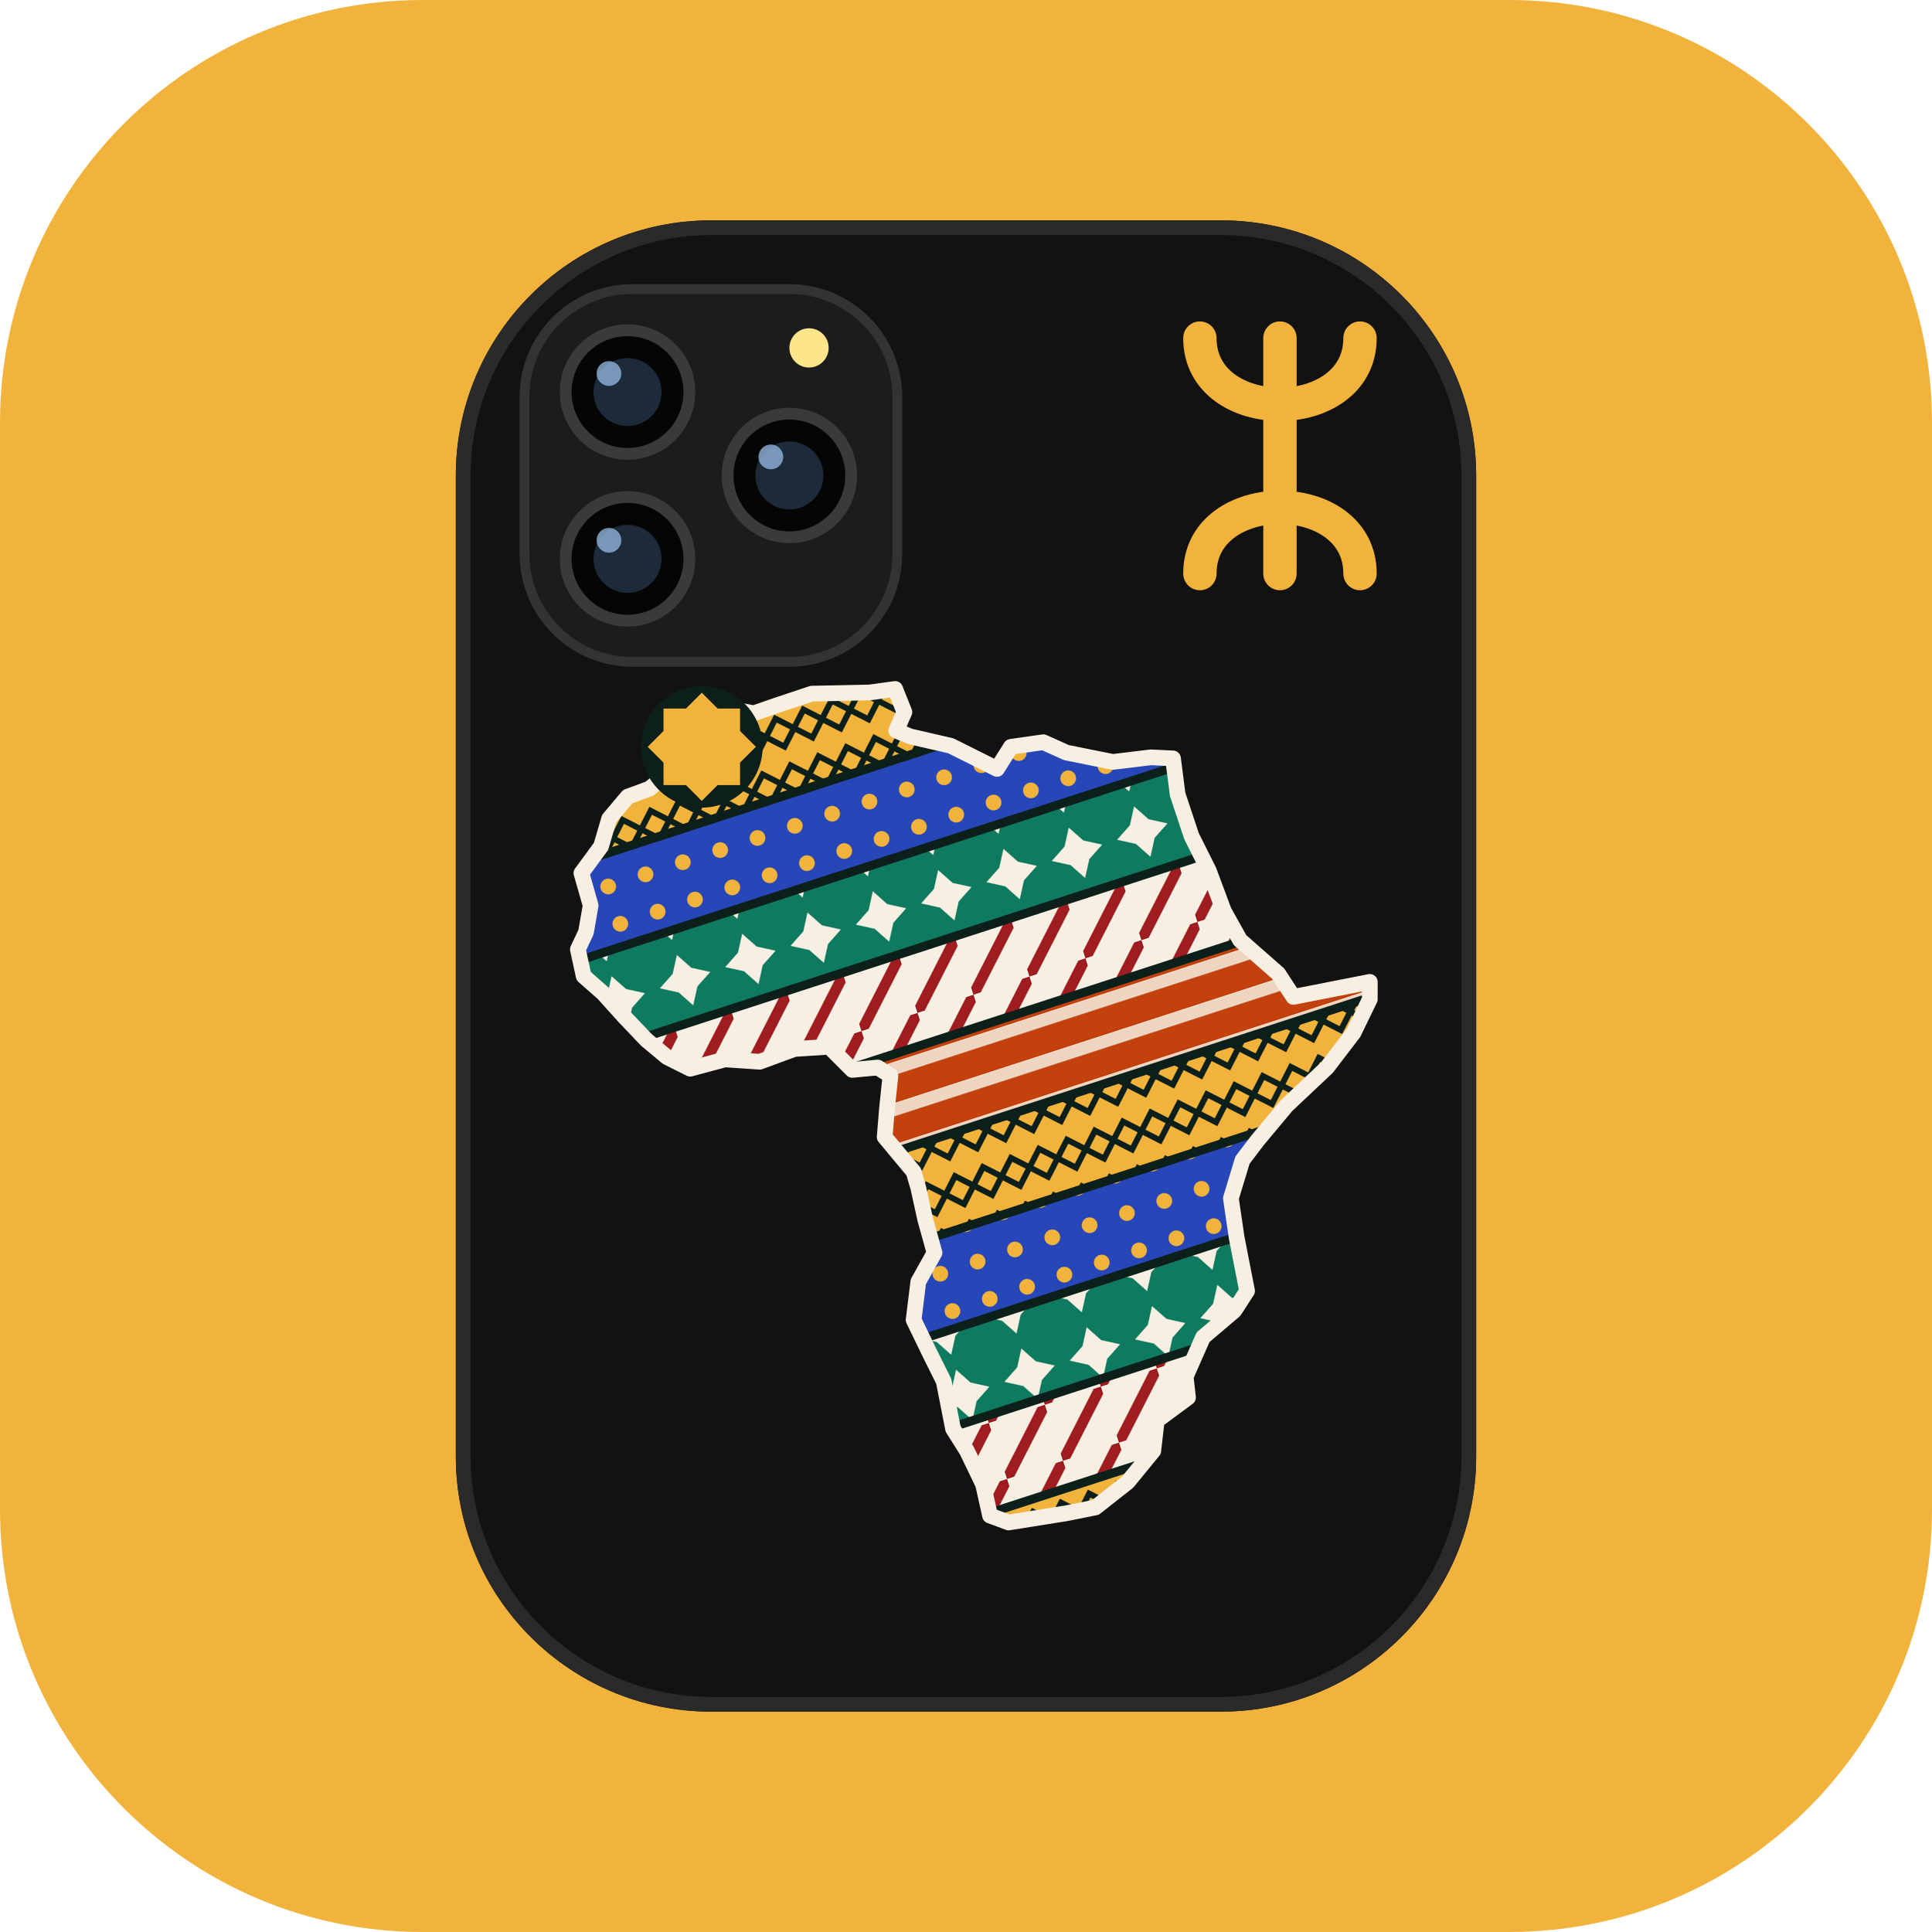
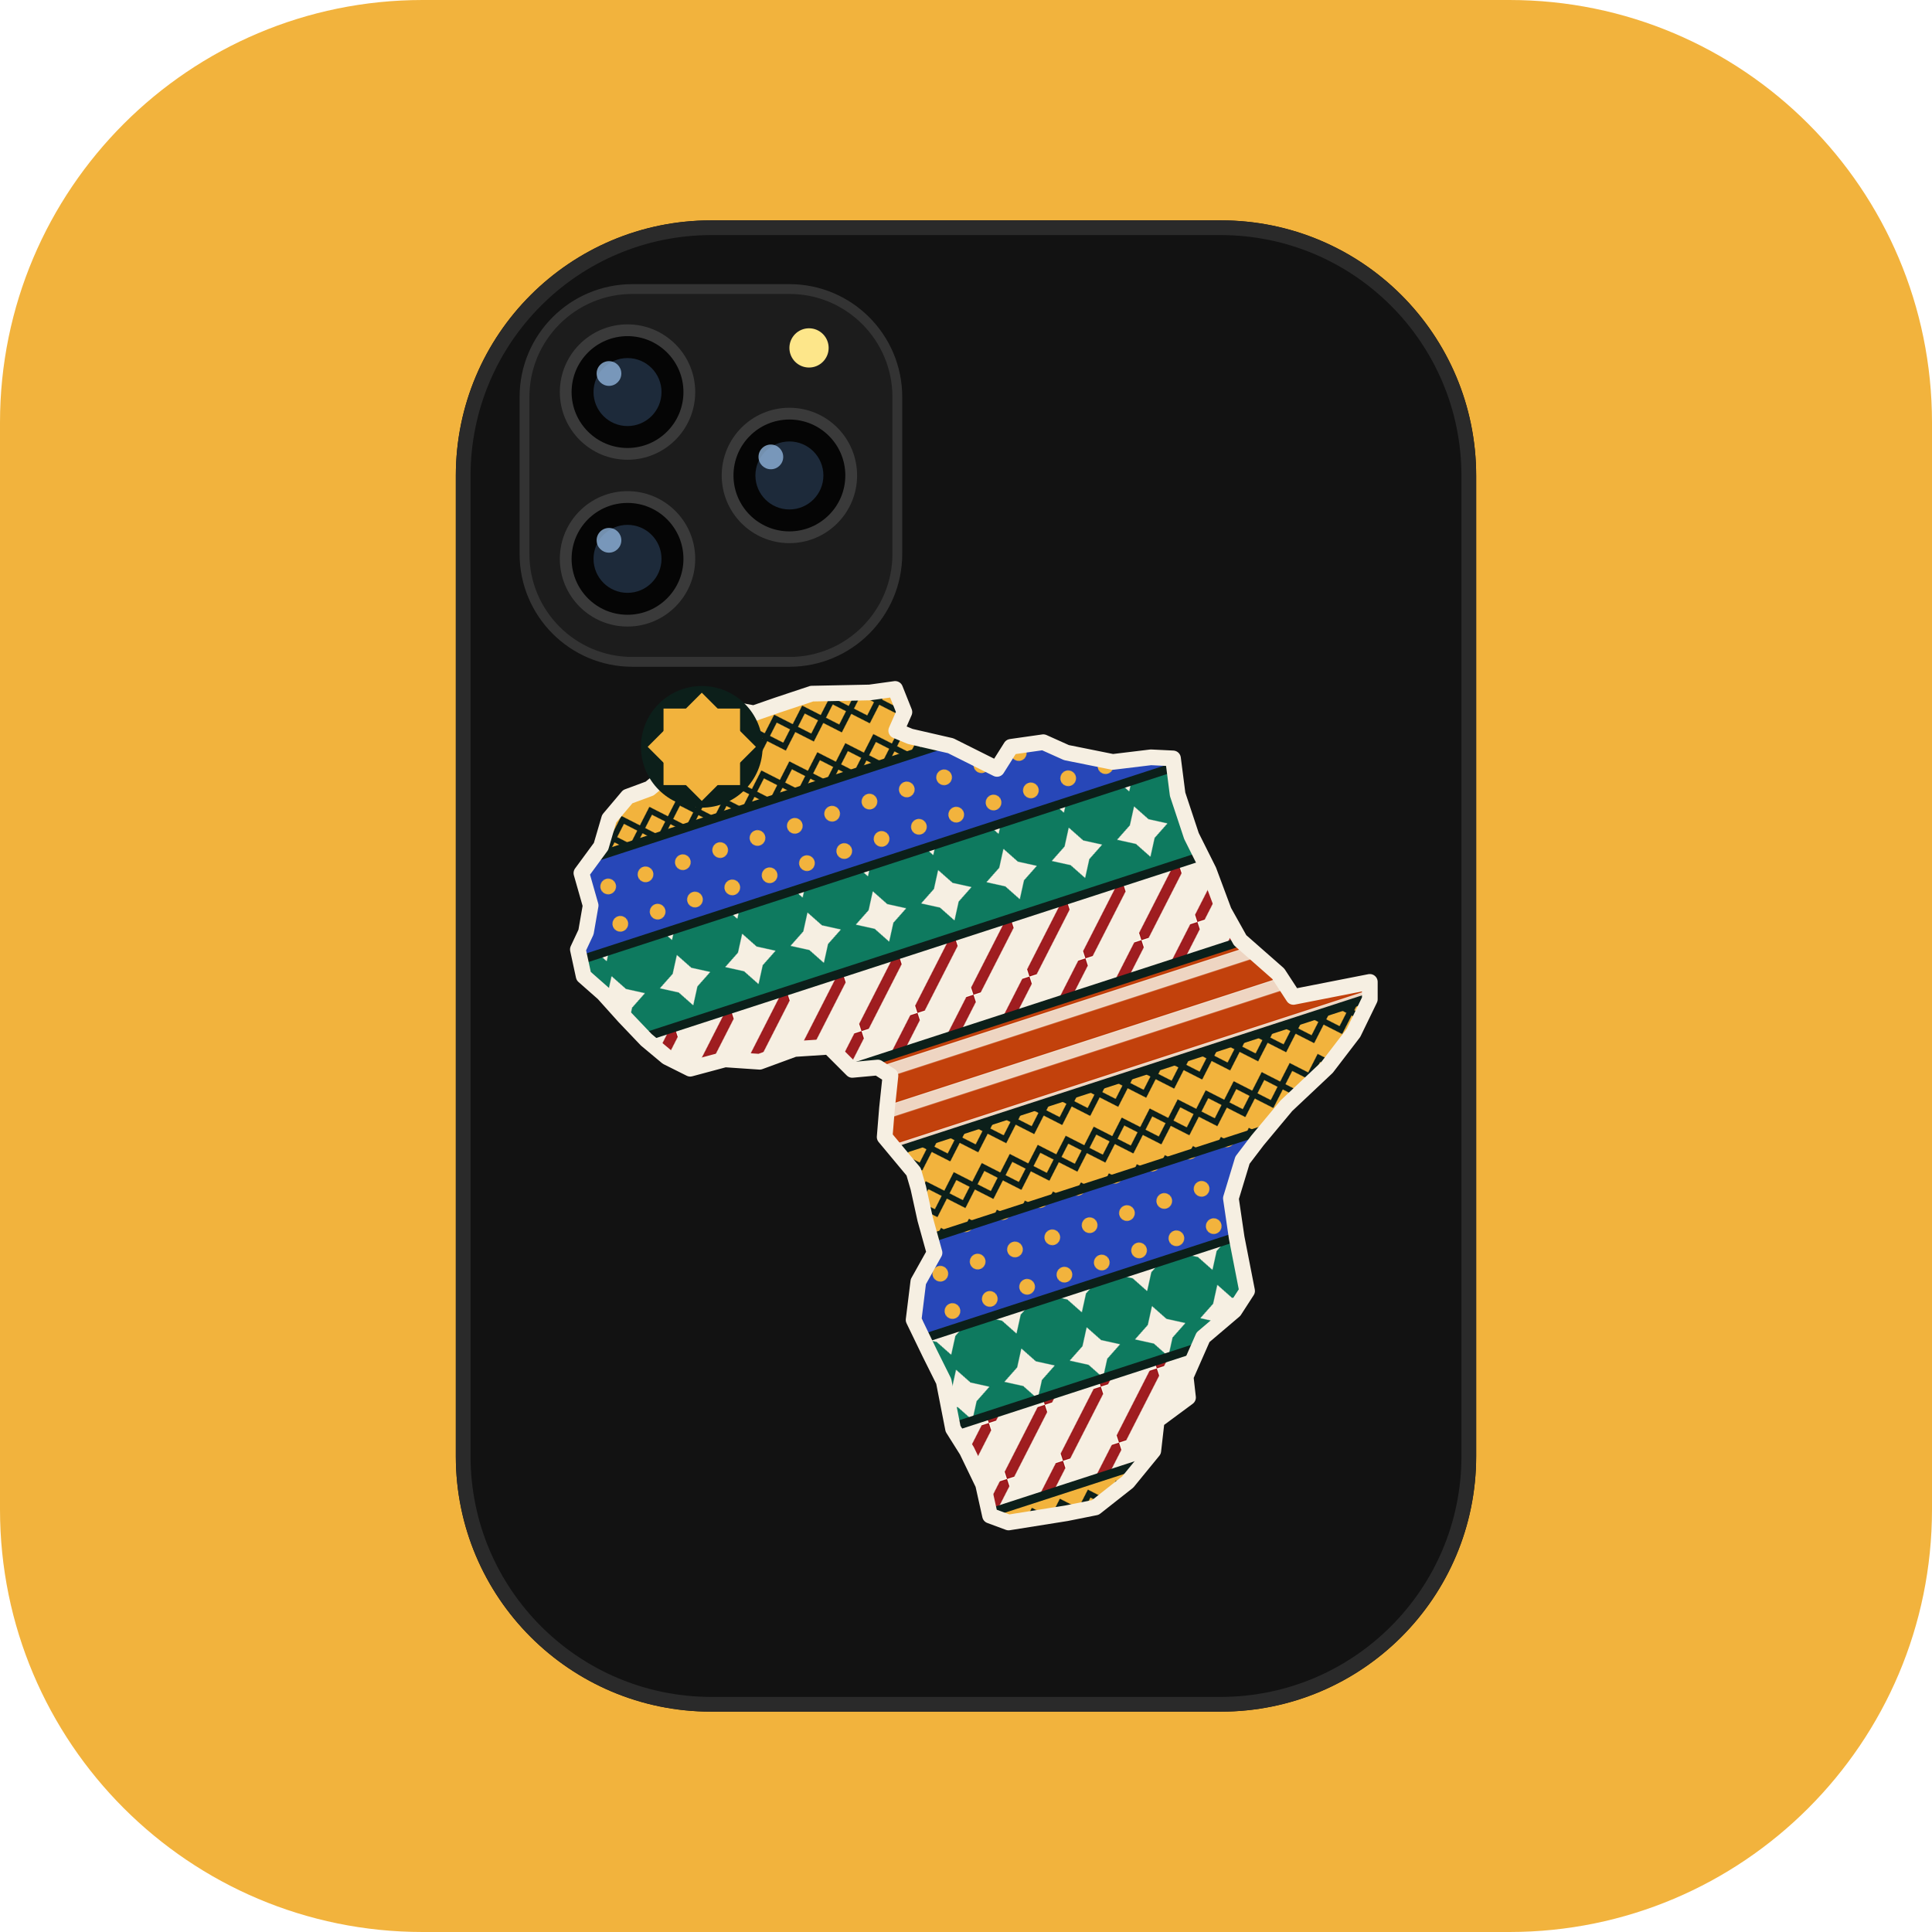
<svg xmlns="http://www.w3.org/2000/svg" viewBox="0 0 512 512" width="512" height="512" role="img" aria-label="Wa9i">
  <rect width="512" height="512" rx="112" fill="#f2b33d" />
  <g transform="translate(100 48) scale(2.6)">
    <defs>
      <pattern id="icz" width="7" height="7" patternUnits="userSpaceOnUse">
        <rect width="7" height="7" fill="#0e7a5f" />
        <path d="M3.5 .8l1 1.7 1.7 1-1.7 1-1 1.7-1-1.7-1.7-1 1.7-1z" fill="#f6efe2" />
      </pattern>
      <pattern id="icd" width="6" height="5" patternUnits="userSpaceOnUse">
        <rect width="6" height="5" fill="#f2b33d" />
        <path d="M0 2.5l1.5-1.5 1.5 1.5-1.5 1.5zM3 2.5l1.5-1.5 1.5 1.5-1.5 1.5z" fill="none" stroke="#0c1f1a" stroke-width=".6" />
      </pattern>
      <pattern id="ics" width="4" height="4" patternUnits="userSpaceOnUse">
        <rect width="4" height="4" fill="#c2410c" />
        <rect width="4" height="1.3" fill="#f6efe2" opacity=".85" />
      </pattern>
      <pattern id="ico" width="4" height="4" patternUnits="userSpaceOnUse">
        <rect width="4" height="4" fill="#2747b8" />
        <circle cx="2" cy="2" r=".8" fill="#f2b33d" />
      </pattern>
      <pattern id="icc" width="6" height="6" patternUnits="userSpaceOnUse">
        <rect width="6" height="6" fill="#f6efe2" />
        <path d="M0 6L6 0" stroke="#9f1d20" stroke-width="1.1" />
      </pattern>
      <clipPath id="icclip">
        <path d="M33.90 53.42 L38.38 54.24 L40.74 53.42 L44.28 52.24 L50.18 52.12 L52.78 51.76 L53.72 54.12 L52.89 56.01 L54.31 56.60 L58.44 57.55 L63.16 59.91 L64.58 57.66 L67.88 57.19 L70.24 58.25 L74.96 59.20 L78.85 58.73 L81.10 58.84 L81.57 62.50 L82.98 66.75 L84.75 70.29 L86.29 74.42 L87.94 77.37 L91.83 80.79 L93.37 83.15 L101.16 81.62 L101.16 83.39 L99.50 86.81 L96.79 90.35 L92.66 94.24 L89.71 97.78 L88.18 99.79 L87.00 103.68 L87.59 107.70 L88.65 113.12 L87.35 115.13 L84.16 117.84 L82.39 121.86 L82.63 123.98 L79.44 126.34 L79.09 129.41 L76.49 132.59 L73.19 135.19 L70.24 135.78 L64.34 136.72 L62.45 136.02 L61.74 132.83 L60.09 129.41 L58.68 127.17 L57.73 122.33 L56.32 119.50 L54.66 116.07 L55.14 112.18 L56.79 109.23 L55.84 105.81 L55.14 102.62 L54.66 100.97 L51.71 97.43 L51.95 94.48 L52.30 91.18 L51.01 90.35 L48.41 90.59 L46.05 88.23 L42.51 88.46 L38.97 89.76 L35.43 89.52 L31.89 90.47 L29.53 89.29 L27.41 87.52 L25.16 85.16 L23.04 82.80 L21.03 81.03 L20.44 78.31 L21.27 76.54 L21.74 73.83 L20.80 70.53 L22.80 67.81 L23.63 64.98 L25.52 62.74 L27.76 61.91 L29.18 60.73 L29.41 58.61 L30.12 57.19 L32.72 55.42Z" />
      </clipPath>
    </defs>
    <rect x="8" y="4" width="104" height="152" rx="26" fill="#121212" />
    <rect x="8.75" y="4.75" width="102.5" height="150.5" rx="25.3" fill="none" stroke="#2a2a2a" stroke-width="1.5" />
    <rect x="15" y="11" width="38" height="38" rx="11" fill="#1c1c1c" stroke="#333" stroke-width="1" />
    <circle cx="25.5" cy="21.5" r="6.3" fill="#050505" stroke="#3a3a3a" stroke-width="1.2" />
    <circle cx="25.5" cy="21.5" r="3.465" fill="#1d2a3a" />
    <circle cx="23.61" cy="19.61" r="1.26" fill="#8fb3d9" opacity=".8" />
    <circle cx="25.5" cy="38.5" r="6.3" fill="#050505" stroke="#3a3a3a" stroke-width="1.2" />
    <circle cx="25.5" cy="38.5" r="3.465" fill="#1d2a3a" />
    <circle cx="23.61" cy="36.61" r="1.26" fill="#8fb3d9" opacity=".8" />
    <circle cx="42" cy="30" r="6.3" fill="#050505" stroke="#3a3a3a" stroke-width="1.2" />
    <circle cx="42" cy="30" r="3.465" fill="#1d2a3a" />
    <circle cx="40.11" cy="28.11" r="1.26" fill="#8fb3d9" opacity=".8" />
    <circle cx="44" cy="17" r="2" fill="#fde68a" />
-     <g fill="none" stroke="#f2b33d" stroke-width="3.4" stroke-linecap="round">
-       <path d="M92 16.0V40.0" />
-       <path d="M83.84 16.0C83.84 25.0 100.16 25.0 100.16 16.0" />
-       <path d="M83.84 40.0C83.84 31.0 100.16 31.0 100.16 40.0" />
-     </g>
    <g clip-path="url(#icclip)">
      <rect x="-40" y="30.0" width="200" height="9.6" fill="url(#icz)" transform="rotate(-18 60 100)" />
      <rect x="-40" y="39.5" width="200" height="9.6" fill="url(#ics)" transform="rotate(-18 60 100)" />
      <rect x="-40" y="49.0" width="200" height="9.6" fill="url(#icd)" transform="rotate(-18 60 100)" />
      <rect x="-40" y="58.5" width="200" height="9.6" fill="url(#ico)" transform="rotate(-18 60 100)" />
      <rect x="-40" y="68.0" width="200" height="9.6" fill="url(#icz)" transform="rotate(-18 60 100)" />
      <rect x="-40" y="77.5" width="200" height="9.6" fill="url(#icc)" transform="rotate(-18 60 100)" />
      <rect x="-40" y="87.0" width="200" height="9.6" fill="url(#ics)" transform="rotate(-18 60 100)" />
      <rect x="-40" y="96.5" width="200" height="9.6" fill="url(#icd)" transform="rotate(-18 60 100)" />
      <rect x="-40" y="106.0" width="200" height="9.6" fill="url(#ico)" transform="rotate(-18 60 100)" />
      <rect x="-40" y="115.5" width="200" height="9.6" fill="url(#icz)" transform="rotate(-18 60 100)" />
      <rect x="-40" y="125.0" width="200" height="9.6" fill="url(#icc)" transform="rotate(-18 60 100)" />
      <rect x="-40" y="134.5" width="200" height="9.6" fill="url(#icd)" transform="rotate(-18 60 100)" />
      <rect x="-40" y="144.0" width="200" height="9.6" fill="url(#ics)" transform="rotate(-18 60 100)" />
      <rect x="-40" y="153.5" width="200" height="9.6" fill="url(#ico)" transform="rotate(-18 60 100)" />
      <rect x="-40" y="39.3" width="200" height=".9" fill="#0c1f1a" transform="rotate(-18 60 100)" />
      <rect x="-40" y="48.8" width="200" height=".9" fill="#0c1f1a" transform="rotate(-18 60 100)" />
      <rect x="-40" y="58.3" width="200" height=".9" fill="#0c1f1a" transform="rotate(-18 60 100)" />
      <rect x="-40" y="67.8" width="200" height=".9" fill="#0c1f1a" transform="rotate(-18 60 100)" />
      <rect x="-40" y="77.3" width="200" height=".9" fill="#0c1f1a" transform="rotate(-18 60 100)" />
      <rect x="-40" y="86.8" width="200" height=".9" fill="#0c1f1a" transform="rotate(-18 60 100)" />
      <rect x="-40" y="96.3" width="200" height=".9" fill="#0c1f1a" transform="rotate(-18 60 100)" />
      <rect x="-40" y="105.8" width="200" height=".9" fill="#0c1f1a" transform="rotate(-18 60 100)" />
      <rect x="-40" y="115.3" width="200" height=".9" fill="#0c1f1a" transform="rotate(-18 60 100)" />
      <rect x="-40" y="124.8" width="200" height=".9" fill="#0c1f1a" transform="rotate(-18 60 100)" />
      <rect x="-40" y="134.3" width="200" height=".9" fill="#0c1f1a" transform="rotate(-18 60 100)" />
      <rect x="-40" y="143.8" width="200" height=".9" fill="#0c1f1a" transform="rotate(-18 60 100)" />
      <rect x="-40" y="153.3" width="200" height=".9" fill="#0c1f1a" transform="rotate(-18 60 100)" />
      <rect x="-40" y="162.8" width="200" height=".9" fill="#0c1f1a" transform="rotate(-18 60 100)" />
    </g>
    <path d="M33.90 53.42 L38.38 54.24 L40.74 53.42 L44.28 52.24 L50.18 52.12 L52.78 51.76 L53.72 54.12 L52.89 56.01 L54.31 56.60 L58.44 57.55 L63.16 59.91 L64.58 57.66 L67.88 57.19 L70.24 58.25 L74.96 59.20 L78.85 58.73 L81.10 58.84 L81.57 62.50 L82.98 66.75 L84.75 70.29 L86.29 74.42 L87.94 77.37 L91.83 80.79 L93.37 83.15 L101.16 81.62 L101.16 83.39 L99.50 86.81 L96.79 90.35 L92.66 94.24 L89.71 97.78 L88.18 99.79 L87.00 103.68 L87.59 107.70 L88.65 113.12 L87.35 115.13 L84.16 117.84 L82.39 121.86 L82.63 123.98 L79.44 126.34 L79.09 129.41 L76.49 132.59 L73.19 135.19 L70.24 135.78 L64.34 136.72 L62.45 136.02 L61.74 132.83 L60.09 129.41 L58.68 127.17 L57.73 122.33 L56.32 119.50 L54.66 116.07 L55.14 112.18 L56.79 109.23 L55.84 105.81 L55.14 102.62 L54.66 100.97 L51.71 97.43 L51.95 94.48 L52.30 91.18 L51.01 90.35 L48.41 90.59 L46.05 88.23 L42.51 88.46 L38.97 89.76 L35.43 89.52 L31.89 90.47 L29.53 89.29 L27.41 87.52 L25.16 85.16 L23.04 82.80 L21.03 81.03 L20.44 78.31 L21.27 76.54 L21.74 73.83 L20.80 70.53 L22.80 67.81 L23.63 64.98 L25.52 62.74 L27.76 61.91 L29.18 60.73 L29.41 58.61 L30.12 57.19 L32.72 55.42Z" fill="none" stroke="#f6efe2" stroke-width="1.6" stroke-linejoin="round" />
    <g transform="translate(33.07 57.66)">
      <circle r="6.2" fill="#0c1f1a" />
      <rect x="-3.90" y="-3.90" width="7.80" height="7.80" fill="#f2b33d" transform="rotate(0 0 0)" />
      <rect x="-3.90" y="-3.90" width="7.80" height="7.80" fill="#f2b33d" transform="rotate(45 0 0)" />
    </g>
  </g>
</svg>
